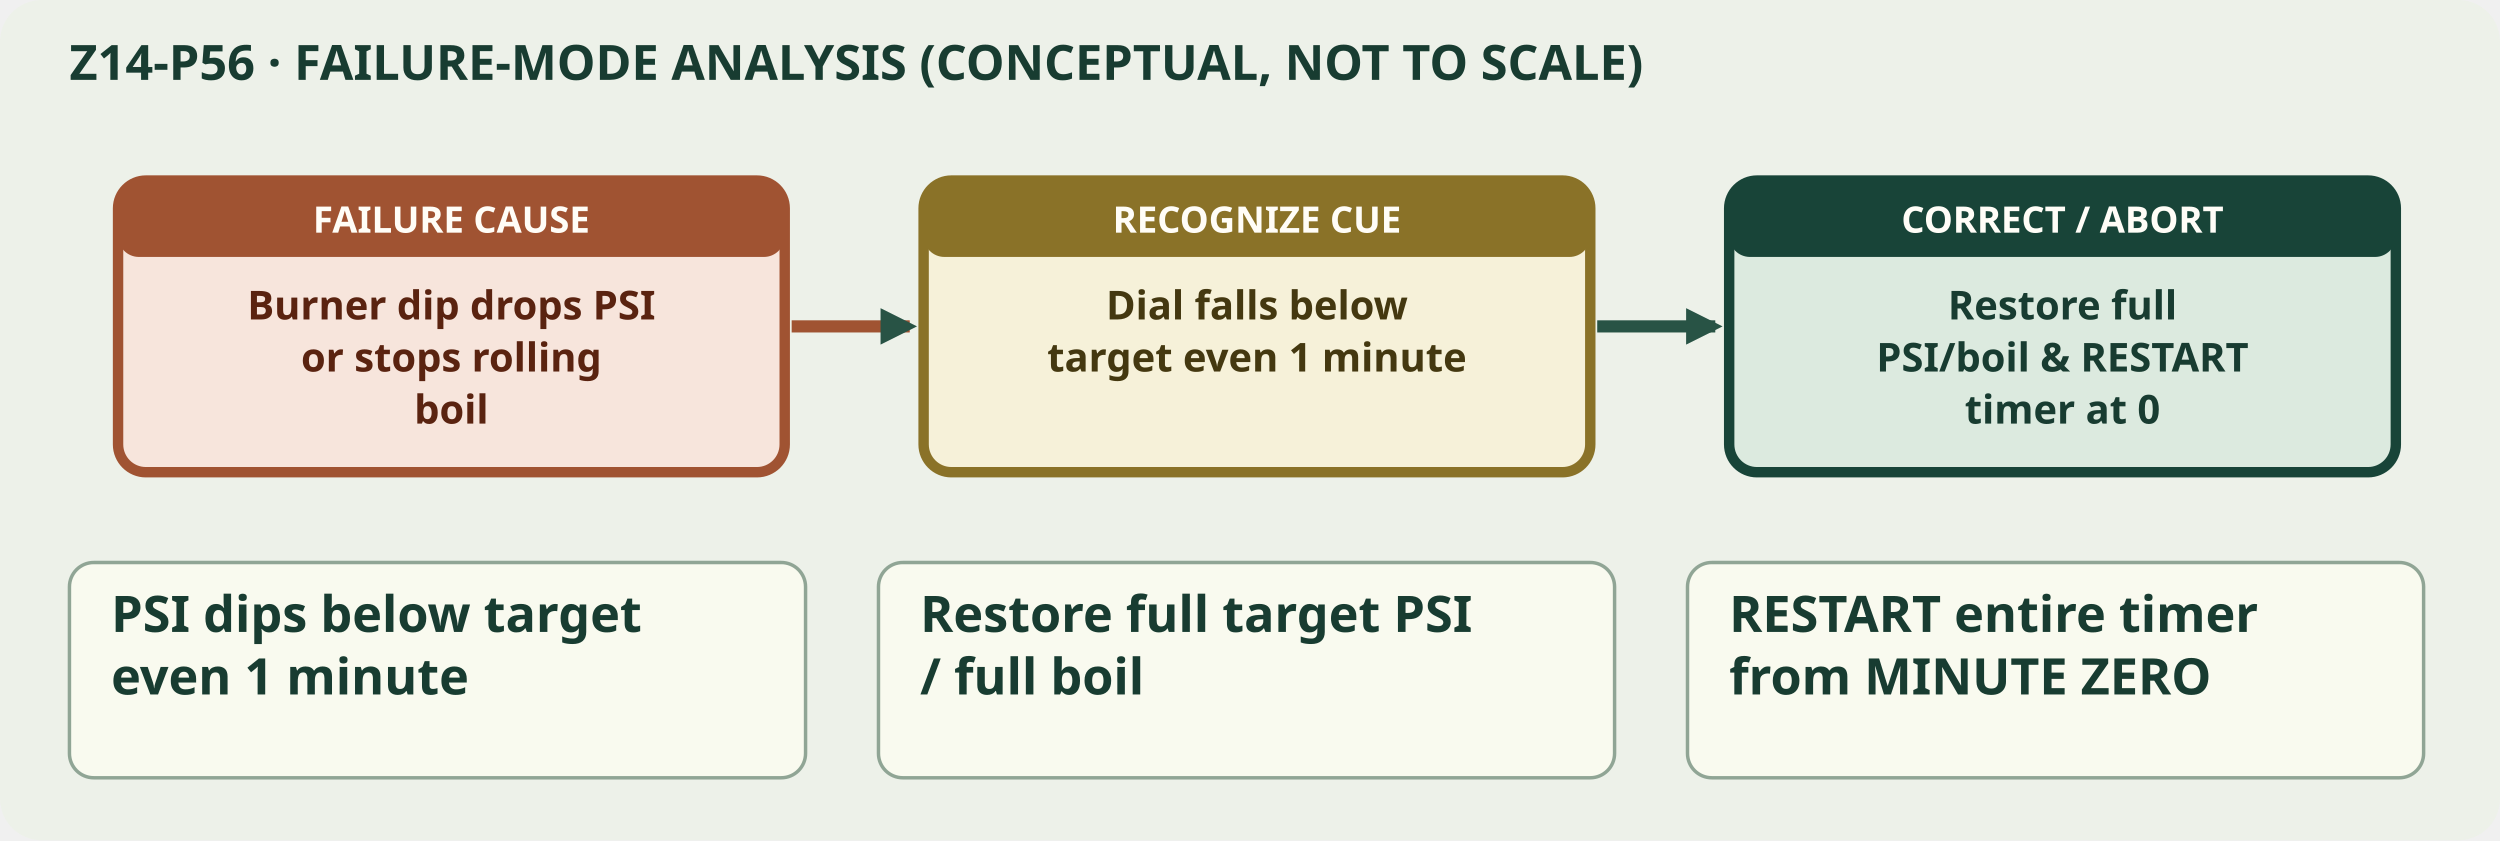
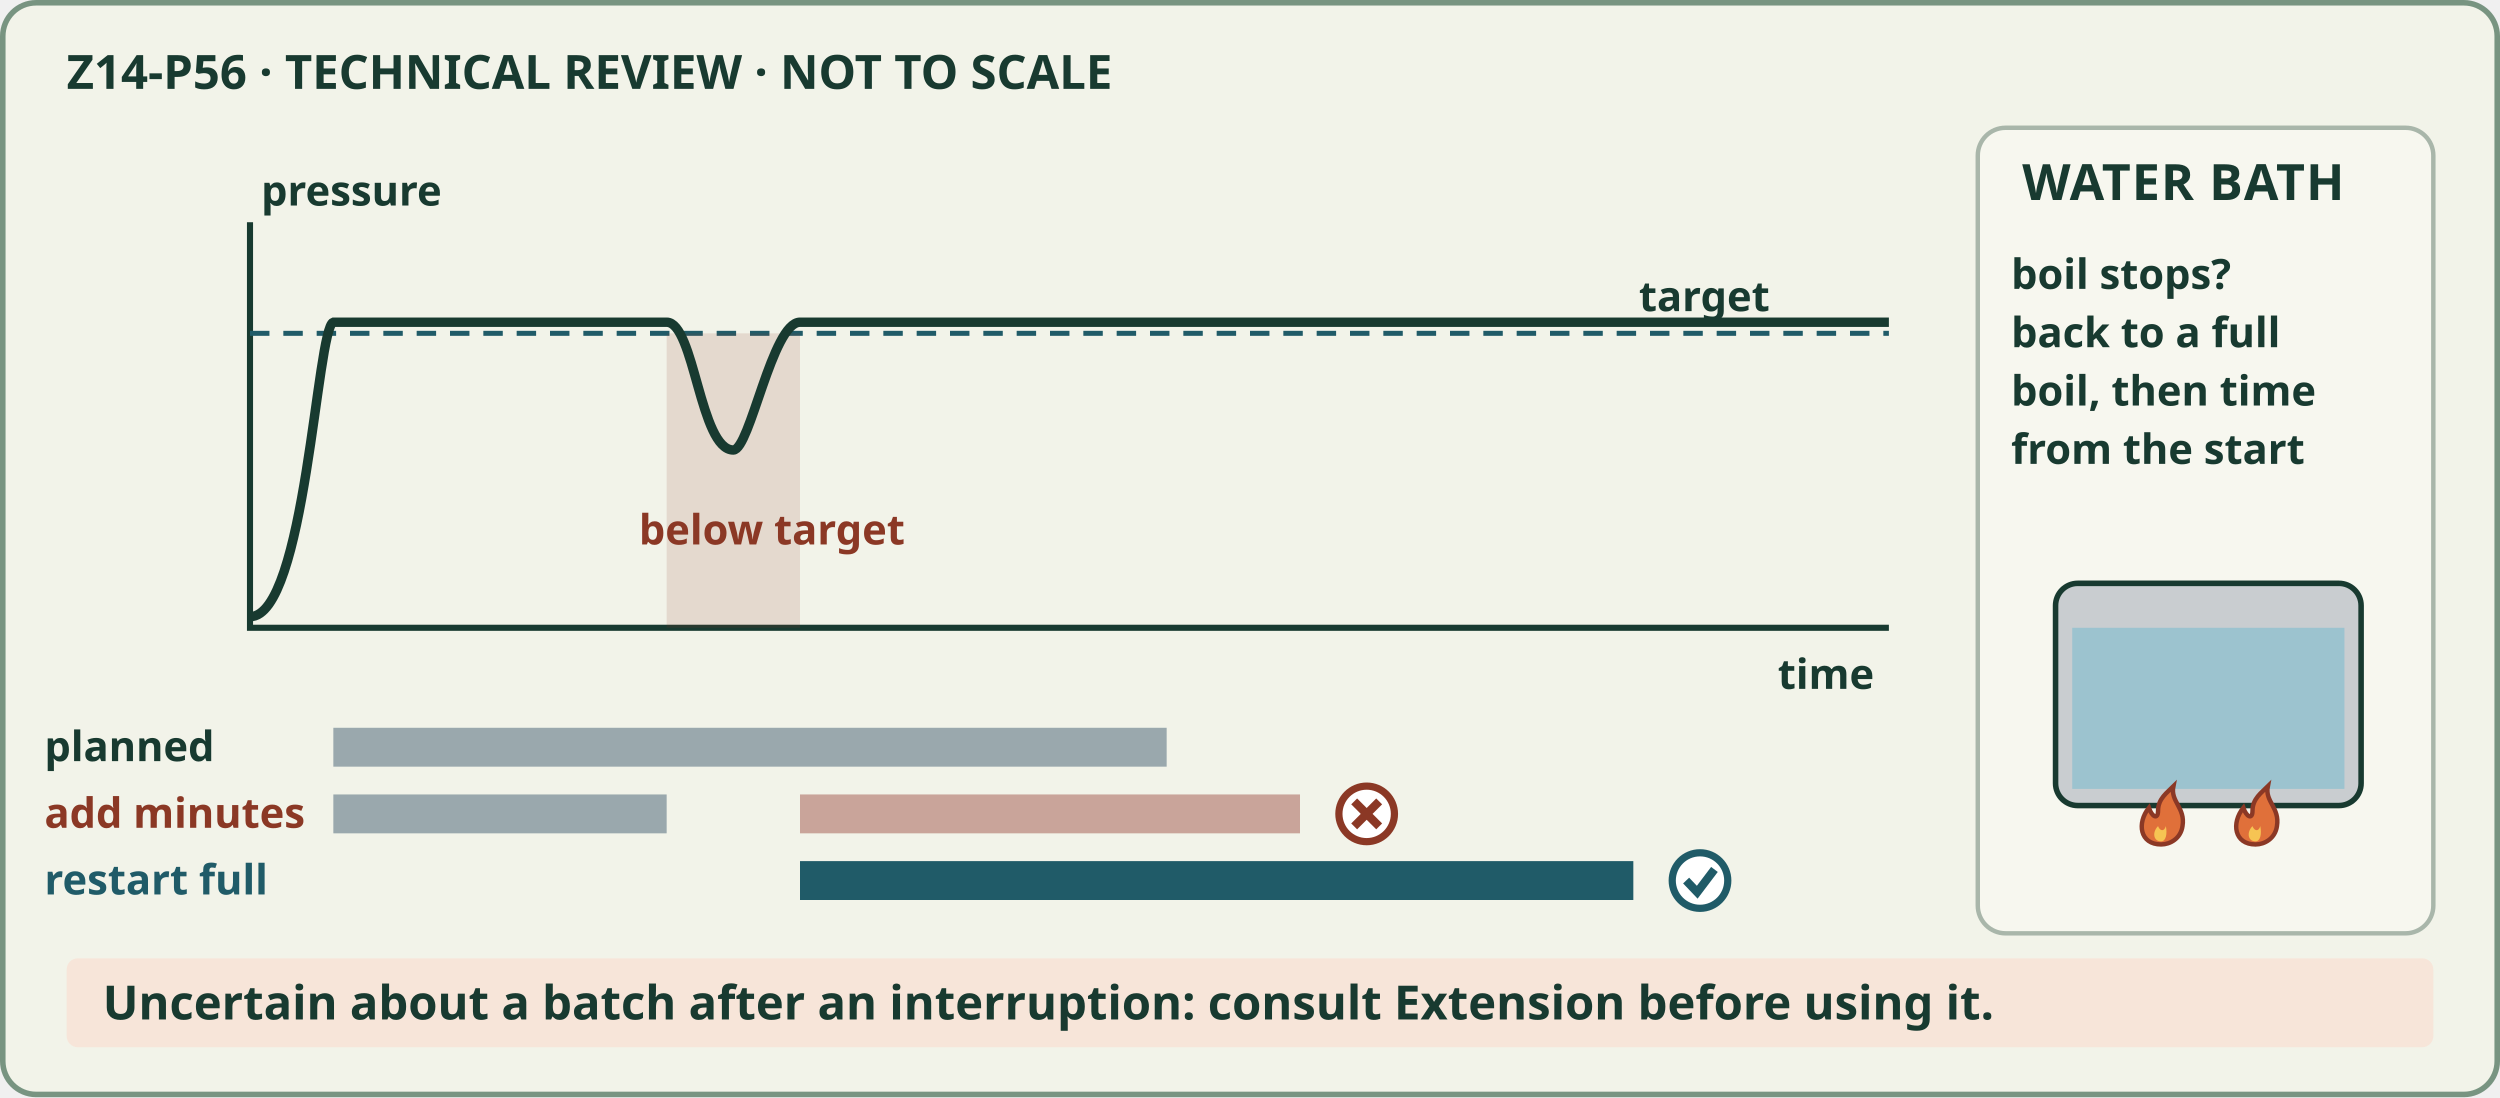
- <svg xmlns="http://www.w3.org/2000/svg" viewBox="0 0 720 242" role="img" aria-labelledby="title desc">
+ <svg xmlns="http://www.w3.org/2000/svg" viewBox="0 0 900 395" role="img" aria-labelledby="title desc">
  <defs>
-     <marker id="arrow" viewBox="0 0 10 10" markerWidth="3" markerHeight="3" refX="8" refY="5" orient="auto">
-       <path d="M0 0L10 5 0 10Z" fill="#285345" />
+     <marker id="m-flow" viewBox="0 0 10 10" refX="8" refY="5" markerWidth="4.2" markerHeight="4.2" orient="auto">
+       <path d="M0 0L10 5L0 10Z" fill="#205b68" />
+     </marker>
+     <marker id="m-reverse" viewBox="0 0 10 10" refX="8" refY="5" markerWidth="4.2" markerHeight="4.2" orient="auto">
+       <path d="M0 0L10 5L0 10Z" fill="#8b3825" />
+     </marker>
+     <marker id="m-load" viewBox="0 0 10 10" refX="8" refY="5" markerWidth="4.2" markerHeight="4.2" orient="auto">
+       <path d="M0 0L10 5L0 10Z" fill="#3b3b3b" />
+     </marker>
+     <marker id="m-air" viewBox="0 0 10 10" refX="8" refY="5" markerWidth="4.2" markerHeight="4.2" orient="auto">
+       <path d="M0 0L10 5L0 10Z" fill="#6b7f8c" />
+     </marker>
+     <marker id="m-ink" viewBox="0 0 10 10" refX="8" refY="5" markerWidth="4.2" markerHeight="4.2" orient="auto">
+       <path d="M0 0L10 5L0 10Z" fill="#183a30" />
    </marker>
  </defs>
-   <rect width="720" height="242" rx="12" fill="#edf1e9" />
-   <g font-family="system-ui,sans-serif" font-size="14.5" font-weight="650" fill="#183c31">
-     <text x="20" y="23" font-size="14" font-weight="700" fill="#183c31" text-anchor="start">Z14-P56 · FAILURE-MODE ANALYSIS (CONCEPTUAL, NOT TO SCALE)</text>
-     <g id="failure-mode-artwork">
-       <rect x="34" y="52" width="192" height="84" rx="8" fill="#f7e5dc" stroke="#a05332" stroke-width="3" />
-       <rect x="34" y="52" width="192" height="22" rx="6" fill="#a05332" />
-       <text x="130" y="67" font-size="10.5" font-weight="650" fill="#fffdf7" text-anchor="middle">FAILURE CAUSE</text>
-       <text x="130" y="92" font-size="11.5" font-weight="650" fill="#5a2310" text-anchor="middle">Burner dip drops PSI</text>
-       <text x="130" y="107" font-size="11.5" font-weight="650" fill="#5a2310" text-anchor="middle">or stops rolling</text>
-       <text x="130" y="122" font-size="11.5" font-weight="650" fill="#5a2310" text-anchor="middle">boil</text>
-       <path d="M228 94h34" stroke="#a05332" stroke-width="3.5" marker-end="url(#arrow)" />
-       <rect x="266" y="52" width="192" height="84" rx="8" fill="#f6f1d9" stroke="#8a7228" stroke-width="3" />
-       <rect x="266" y="52" width="192" height="22" rx="6" fill="#8a7228" />
-       <text x="362" y="67" font-size="10.5" font-weight="650" fill="#fffdf7" text-anchor="middle">RECOGNIZE CUE</text>
-       <text x="362" y="92" font-size="11.5" font-weight="650" fill="#443810" text-anchor="middle">Dial falls below</text>
-       <text x="362" y="107" font-size="11.5" font-weight="650" fill="#443810" text-anchor="middle">target even 1 minute</text>
-       <path d="M460 94h34" stroke="#285345" stroke-width="3.5" marker-end="url(#arrow)" />
-       <rect x="498" y="52" width="192" height="84" rx="8" fill="#dceadf" stroke="#184438" stroke-width="3" />
-       <rect x="498" y="52" width="192" height="22" rx="6" fill="#184438" />
-       <text x="594" y="67" font-size="10.5" font-weight="650" fill="#fffdf7" text-anchor="middle">CORRECT / ABORT</text>
-       <text x="594" y="92" font-size="11.5" font-weight="650" fill="#183c31" text-anchor="middle">Restore full</text>
-       <text x="594" y="107" font-size="11.5" font-weight="650" fill="#183c31" text-anchor="middle">PSI/boil &amp; RESTART</text>
-       <text x="594" y="122" font-size="11.5" font-weight="650" fill="#183c31" text-anchor="middle">timer at 0</text>
-     </g>
-     <g id="stage-panels">
-       <rect x="20" y="162" width="212" height="62" rx="7" fill="#f9faef" stroke="#90a595" />
-       <text x="32" y="182" font-size="14.5" font-weight="650" fill="#183c31" text-anchor="start">PSI dips below target</text>
-       <text x="32" y="200" font-size="14.5" font-weight="650" fill="#183c31" text-anchor="start">even 1 minute</text>
-       <rect x="253" y="162" width="212" height="62" rx="7" fill="#f9faef" stroke="#90a595" />
-       <text x="265" y="182" font-size="14.5" font-weight="650" fill="#183c31" text-anchor="start">Restore full target PSI</text>
-       <text x="265" y="200" font-size="14.5" font-weight="650" fill="#183c31" text-anchor="start">/ full boil</text>
-       <rect x="486" y="162" width="212" height="62" rx="7" fill="#f9faef" stroke="#90a595" />
-       <text x="498" y="182" font-size="14.5" font-weight="650" fill="#183c31" text-anchor="start">RESTART entire timer</text>
-       <text x="498" y="200" font-size="14.5" font-weight="650" fill="#183c31" text-anchor="start">from MINUTE ZERO</text>
-     </g>
+   <style>text{font:650 19px system-ui,sans-serif;fill:#183a30}.small{font-size:17px}.tiny{font-size:15px}.head{font-size:18px;letter-spacing:.4px}.warn{fill:#8b3825}.ok{fill:#205b68}.mute{fill:#4c5d55}.inv{fill:#ffffff}.lead{fill:none;stroke:#365c50;stroke-width:1.6}</style>
+   <rect x="1" y="1" width="898" height="393" rx="12" fill="#f2f3e9" stroke="#789481" stroke-width="2" />
+   <text x="24" y="32" class="small">Z14-P56 · TECHNICAL REVIEW · NOT TO SCALE</text>
+   <g id="z14-p56-artwork">
+     <path d="M90 80V226H680" fill="none" stroke="#183a30" stroke-width="2.2" />
+     <text x="94" y="74" class="tiny">pressure</text>
+     <text x="640" y="248" class="tiny">time</text>
+     <path d="M90 120H680" stroke="#205b68" stroke-width="1.8" stroke-dasharray="7 5" />
+     <text x="590" y="112" class="tiny">target</text>
+     <rect x="240" y="120" width="48" height="106" fill="#8b3825" fill-opacity=".14" />
+     <path d="M90 222C110 222 114 118 120 116L240 116C250 116 252 162 264 162C270 162 278 116 288 116L680 116" fill="none" stroke="#183a30" stroke-width="3.4" />
+     <text x="230" y="196" class="tiny warn">below target</text>
+     <rect id="planned" x="120" y="262" width="300" height="14" fill="#9aa8ad" />
+     <text x="16" y="274" class="tiny">planned</text>
+     <rect x="120" y="286" width="120" height="14" fill="#9aa8ad" />
+     <rect x="288" y="286" width="180" height="14" fill="#c9a49a" />
+     <circle cx="492" cy="293" r="10" fill="#fff" stroke="#8b3825" stroke-width="2.6" />
+     <path d="M487.5 288.5L496.5 297.5M496.5 288.5L487.5 297.5" stroke="#8b3825" stroke-width="3" />
+     <text x="16" y="298" class="tiny warn">add minutes</text>
+     <rect id="restarted" x="288" y="310" width="300" height="14" fill="#205b68" />
+     <circle cx="612" cy="317" r="10" fill="#fff" stroke="#205b68" stroke-width="2.6" />
+     <path d="M607 317L611 321.2L617.2 313" fill="none" stroke="#205b68" stroke-width="3" />
+     <text x="16" y="322" class="tiny ok">restart full</text>
+     <rect x="712" y="46" width="164" height="290" rx="10" fill="#f7f7ef" stroke="#a9b6aa" stroke-width="1.6" />
+     <text x="728" y="72" class="head">WATER BATH</text>
+     <text x="724" y="104" class="tiny">boil stops?</text>
+     <text x="724" y="125" class="tiny">back to a full</text>
+     <text x="724" y="146" class="tiny">boil, then time</text>
+     <text x="724" y="167" class="tiny">from the start</text>
+     <rect x="740" y="210" width="110" height="80" rx="8" fill="#c9cdd0" stroke="#183a30" stroke-width="2" />
+     <rect x="746" y="226" width="98" height="58" fill="#9cc3cf" />
+     <path d="M778 304c-7.7 0 -8.8 -7.7 -4.4 -13.2c1.1 3.3 3.3 4.4 3.3 1.1c0 -4.4 3.3 -6.6 5.5 -8.8c-1.1 5.5 4.4 7.7 3.3 14.3c-0.6 4.4 -4.4 6.6 -7.7 6.6z" fill="#e0703a" stroke="#8b3825" stroke-width="1.6" />
+     <path d="M778 302.9c-2.8 0 -3.3 -3.3 -1.1 -5.5c0.6 1.7 2.2 2.2 2.8 0c0.6 2.8 0 5.5 -1.7 5.5z" fill="#f6c453" />
+     <path d="M812 304c-7.7 0 -8.8 -7.7 -4.4 -13.2c1.1 3.3 3.3 4.4 3.3 1.1c0 -4.4 3.3 -6.6 5.5 -8.8c-1.1 5.5 4.4 7.7 3.3 14.3c-0.6 4.4 -4.4 6.6 -7.7 6.6z" fill="#e0703a" stroke="#8b3825" stroke-width="1.6" />
+     <path d="M812 302.9c-2.8 0 -3.3 -3.3 -1.1 -5.5c0.6 1.7 2.2 2.2 2.8 0c0.6 2.8 0 5.5 -1.7 5.5z" fill="#f6c453" />
+     <rect x="24" y="345" width="852" height="32" rx="4" fill="#f7e5d9" />
+     <text x="37" y="367" class="small">Uncertain about a batch after an interruption: consult Extension before using it.</text>
  </g>
</svg>
